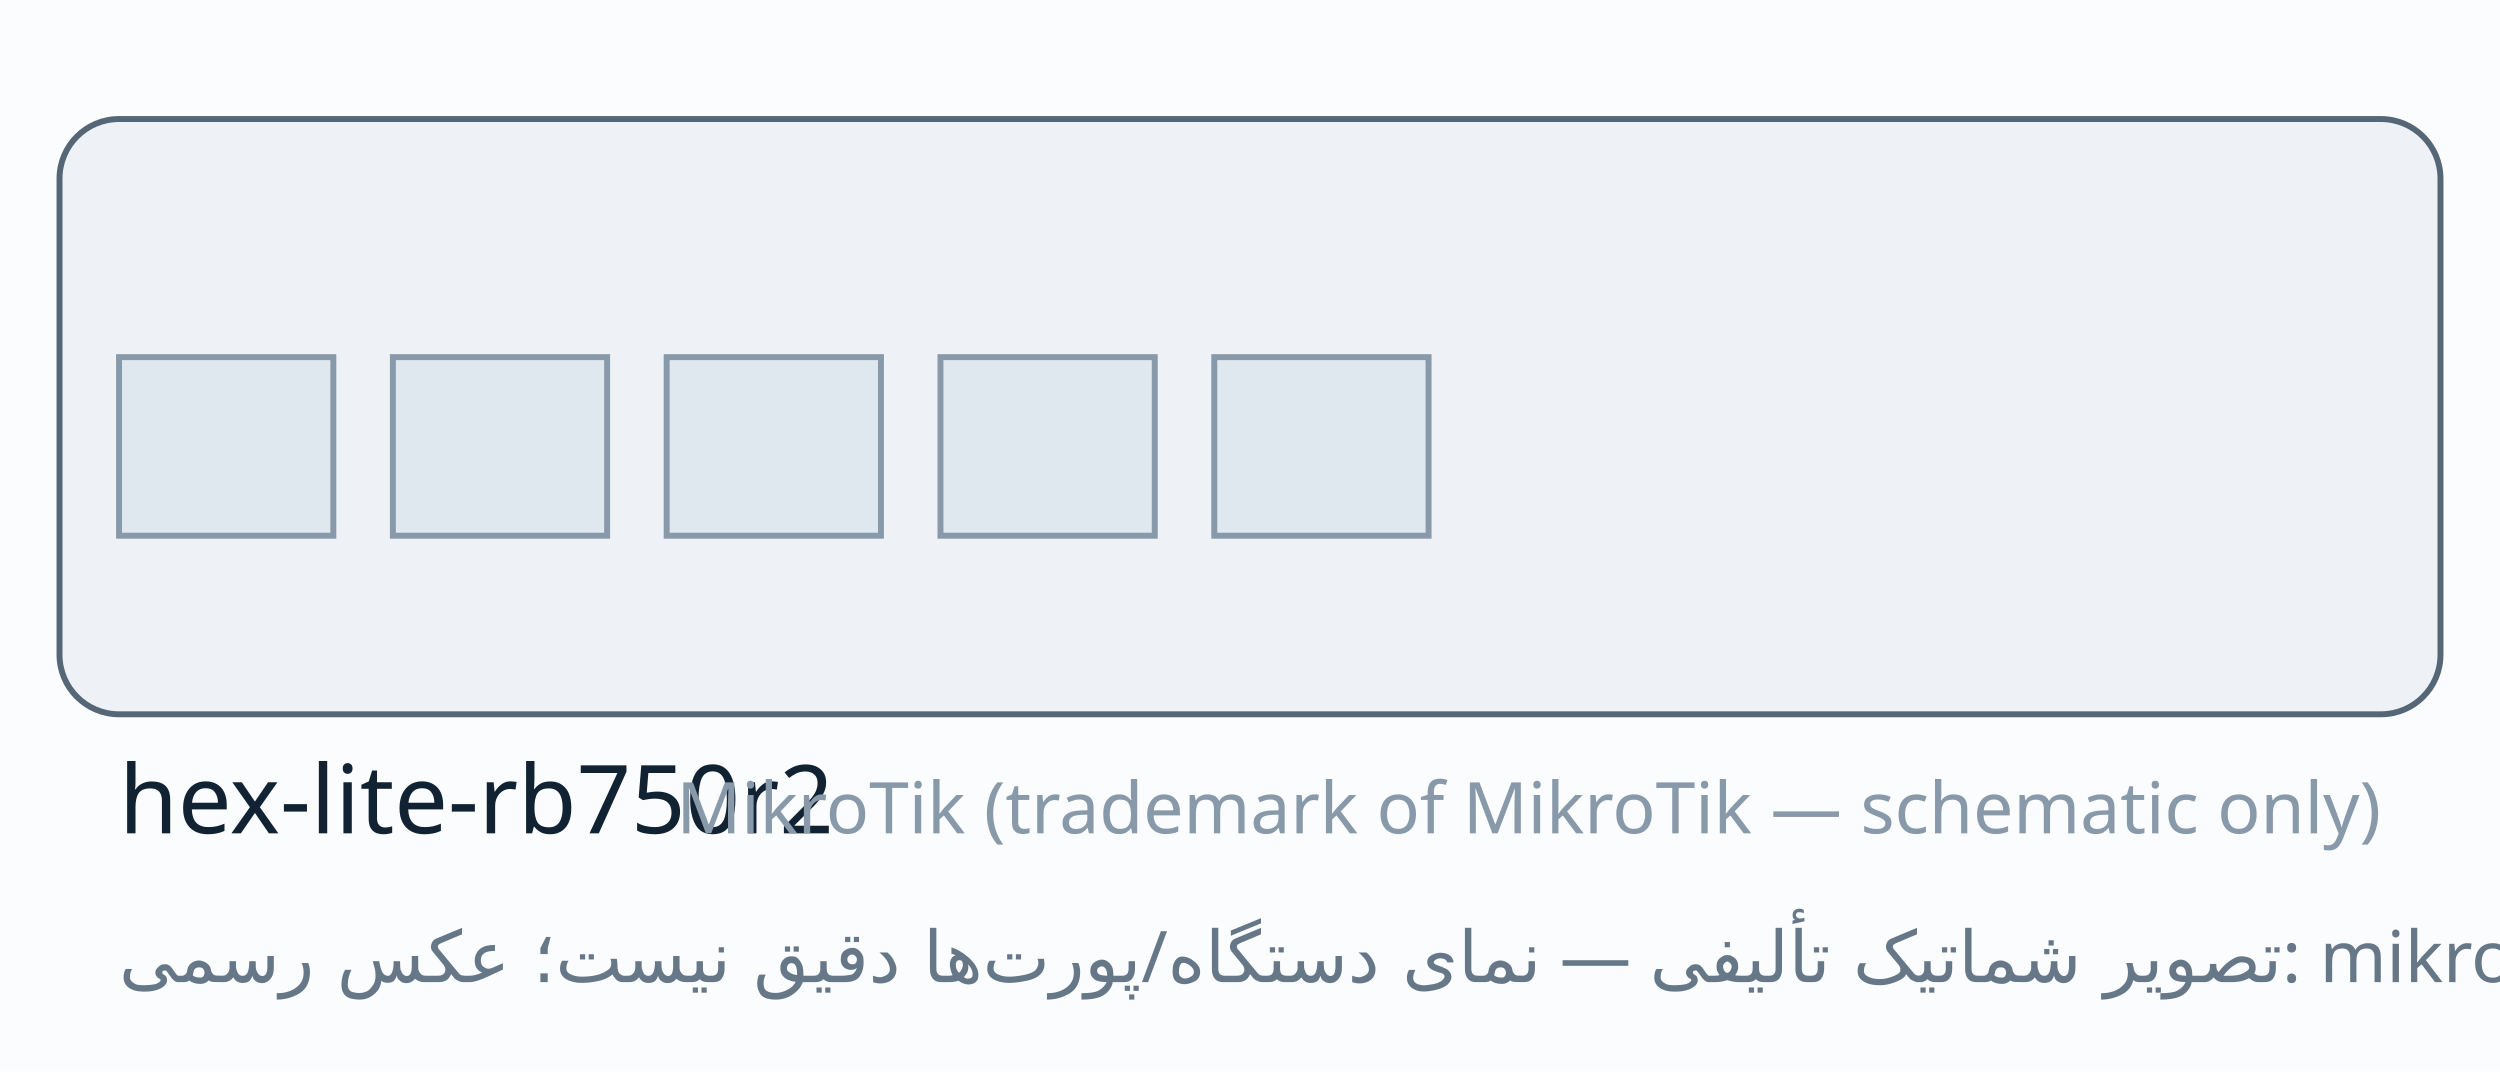
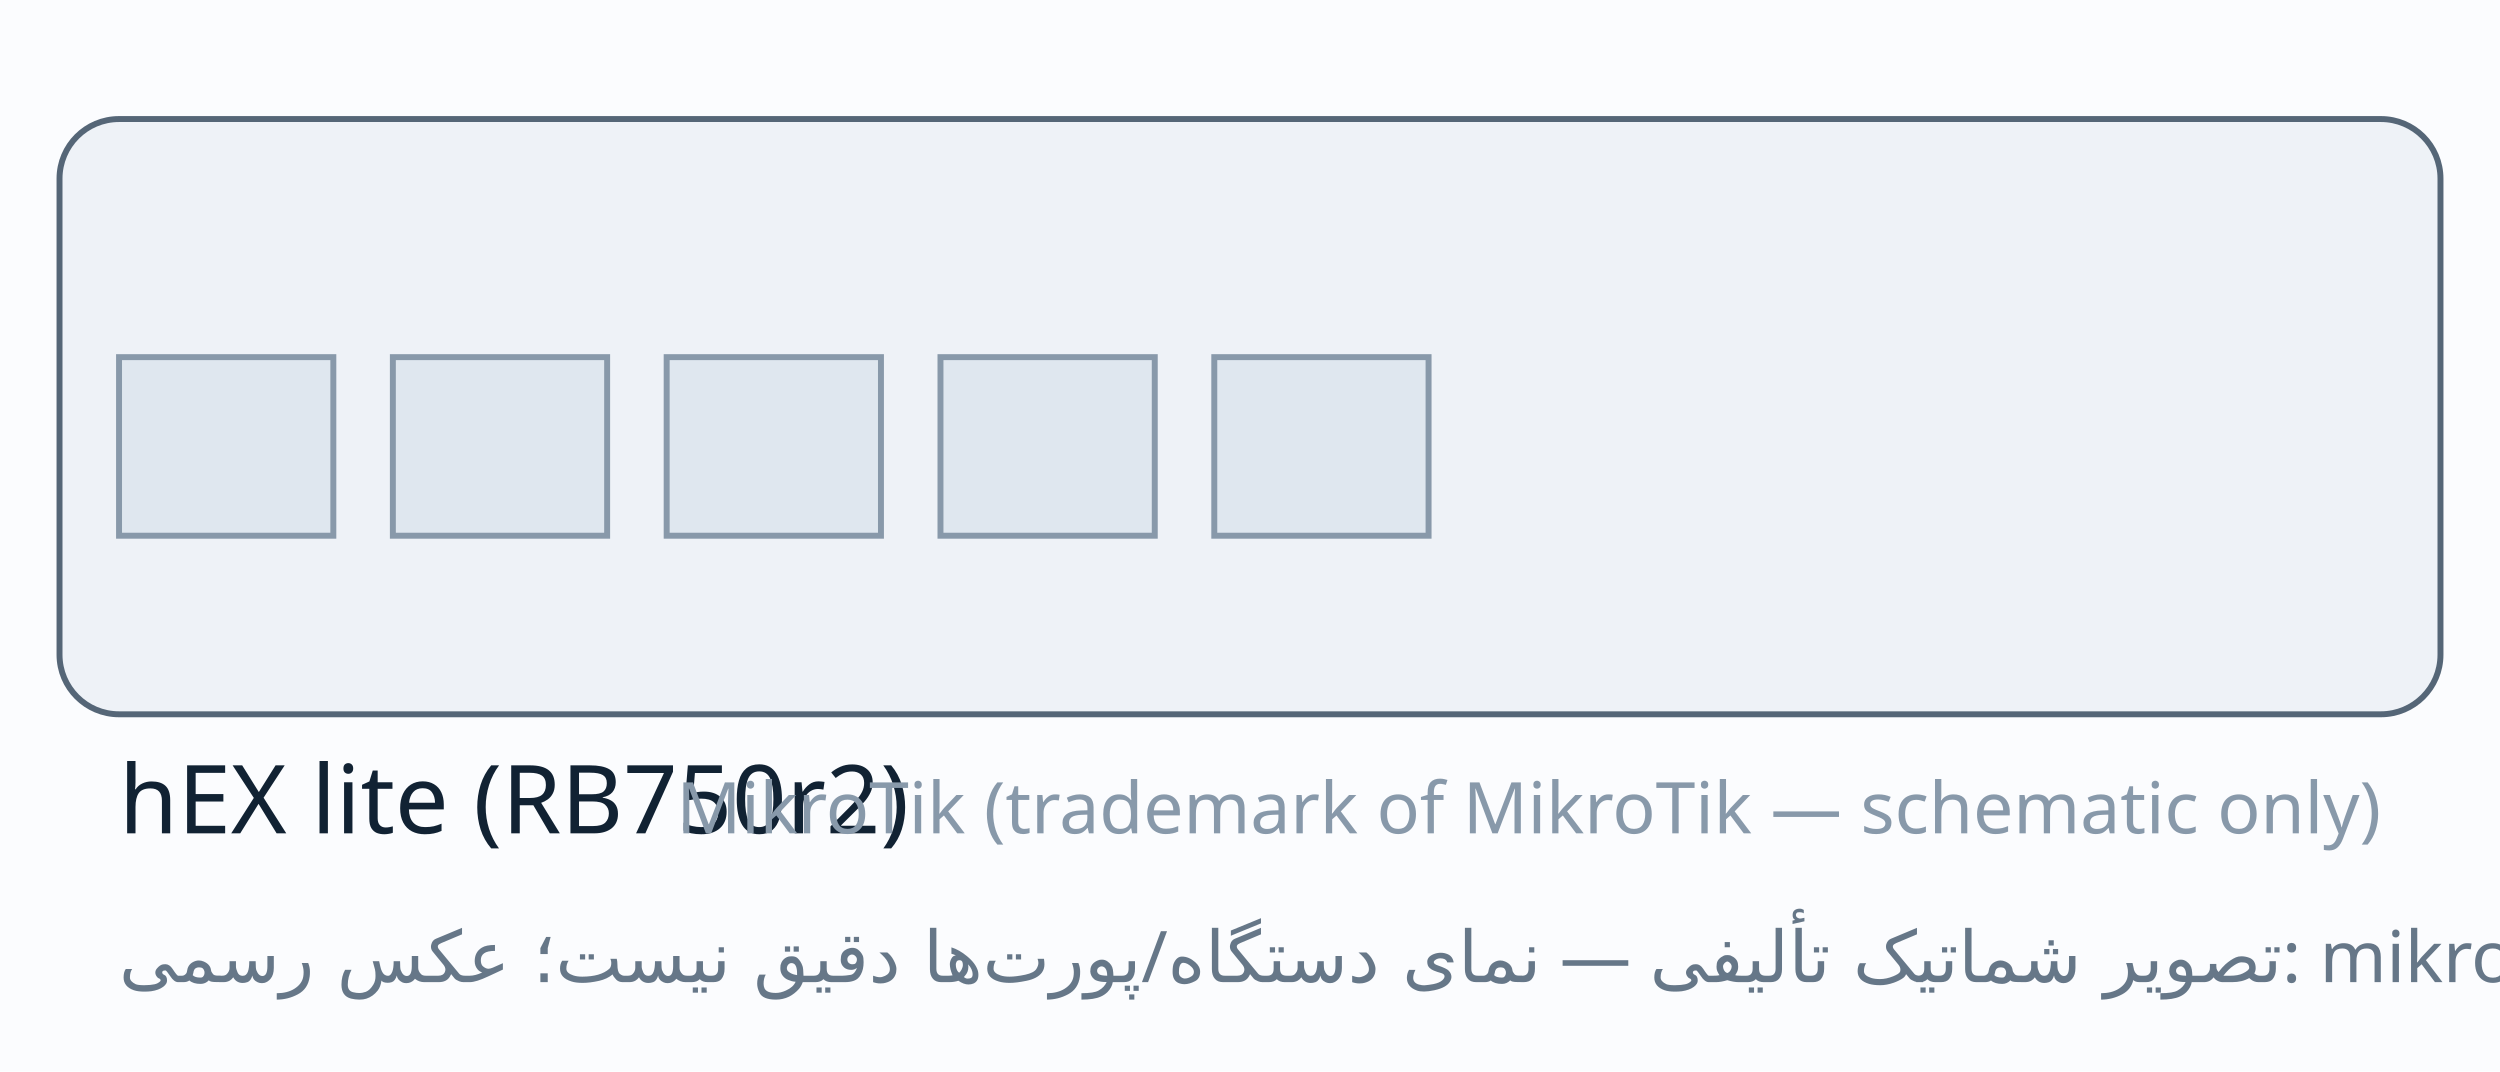
<svg xmlns="http://www.w3.org/2000/svg" viewBox="0 0 420 180" font-family="Tahoma,sans-serif">
  <rect width="420" height="180" fill="#fbfcfe" />
  <rect x="10" y="20" width="400" height="100" rx="10" fill="#eef2f7" stroke="#567" />
  <rect x="20" y="60" width="36" height="30" fill="#dfe7ef" stroke="#89a" />
  <rect x="66" y="60" width="36" height="30" fill="#dfe7ef" stroke="#89a" />
  <rect x="112" y="60" width="36" height="30" fill="#dfe7ef" stroke="#89a" />
  <rect x="158" y="60" width="36" height="30" fill="#dfe7ef" stroke="#89a" />
  <rect x="204" y="60" width="36" height="30" fill="#dfe7ef" stroke="#89a" />
-   <text x="20" y="140" font-size="16" fill="#123">hex-lite-rb750r2</text>
+   <text x="20" y="140" font-size="16" fill="#123">hEX lite (RB750r2)</text>
  <text x="20" y="165" font-size="12" fill="#678">تصویر شماتیک تألیفی — نمای دستگاه/پورت‌ها دقیق نیست؛ عکس رسمی: mikrotik.com</text>
  <text x="400" y="140" text-anchor="end" font-size="12" fill="#89a">MikroTik (trademark of MikroTik — schematic only)</text>
</svg>
